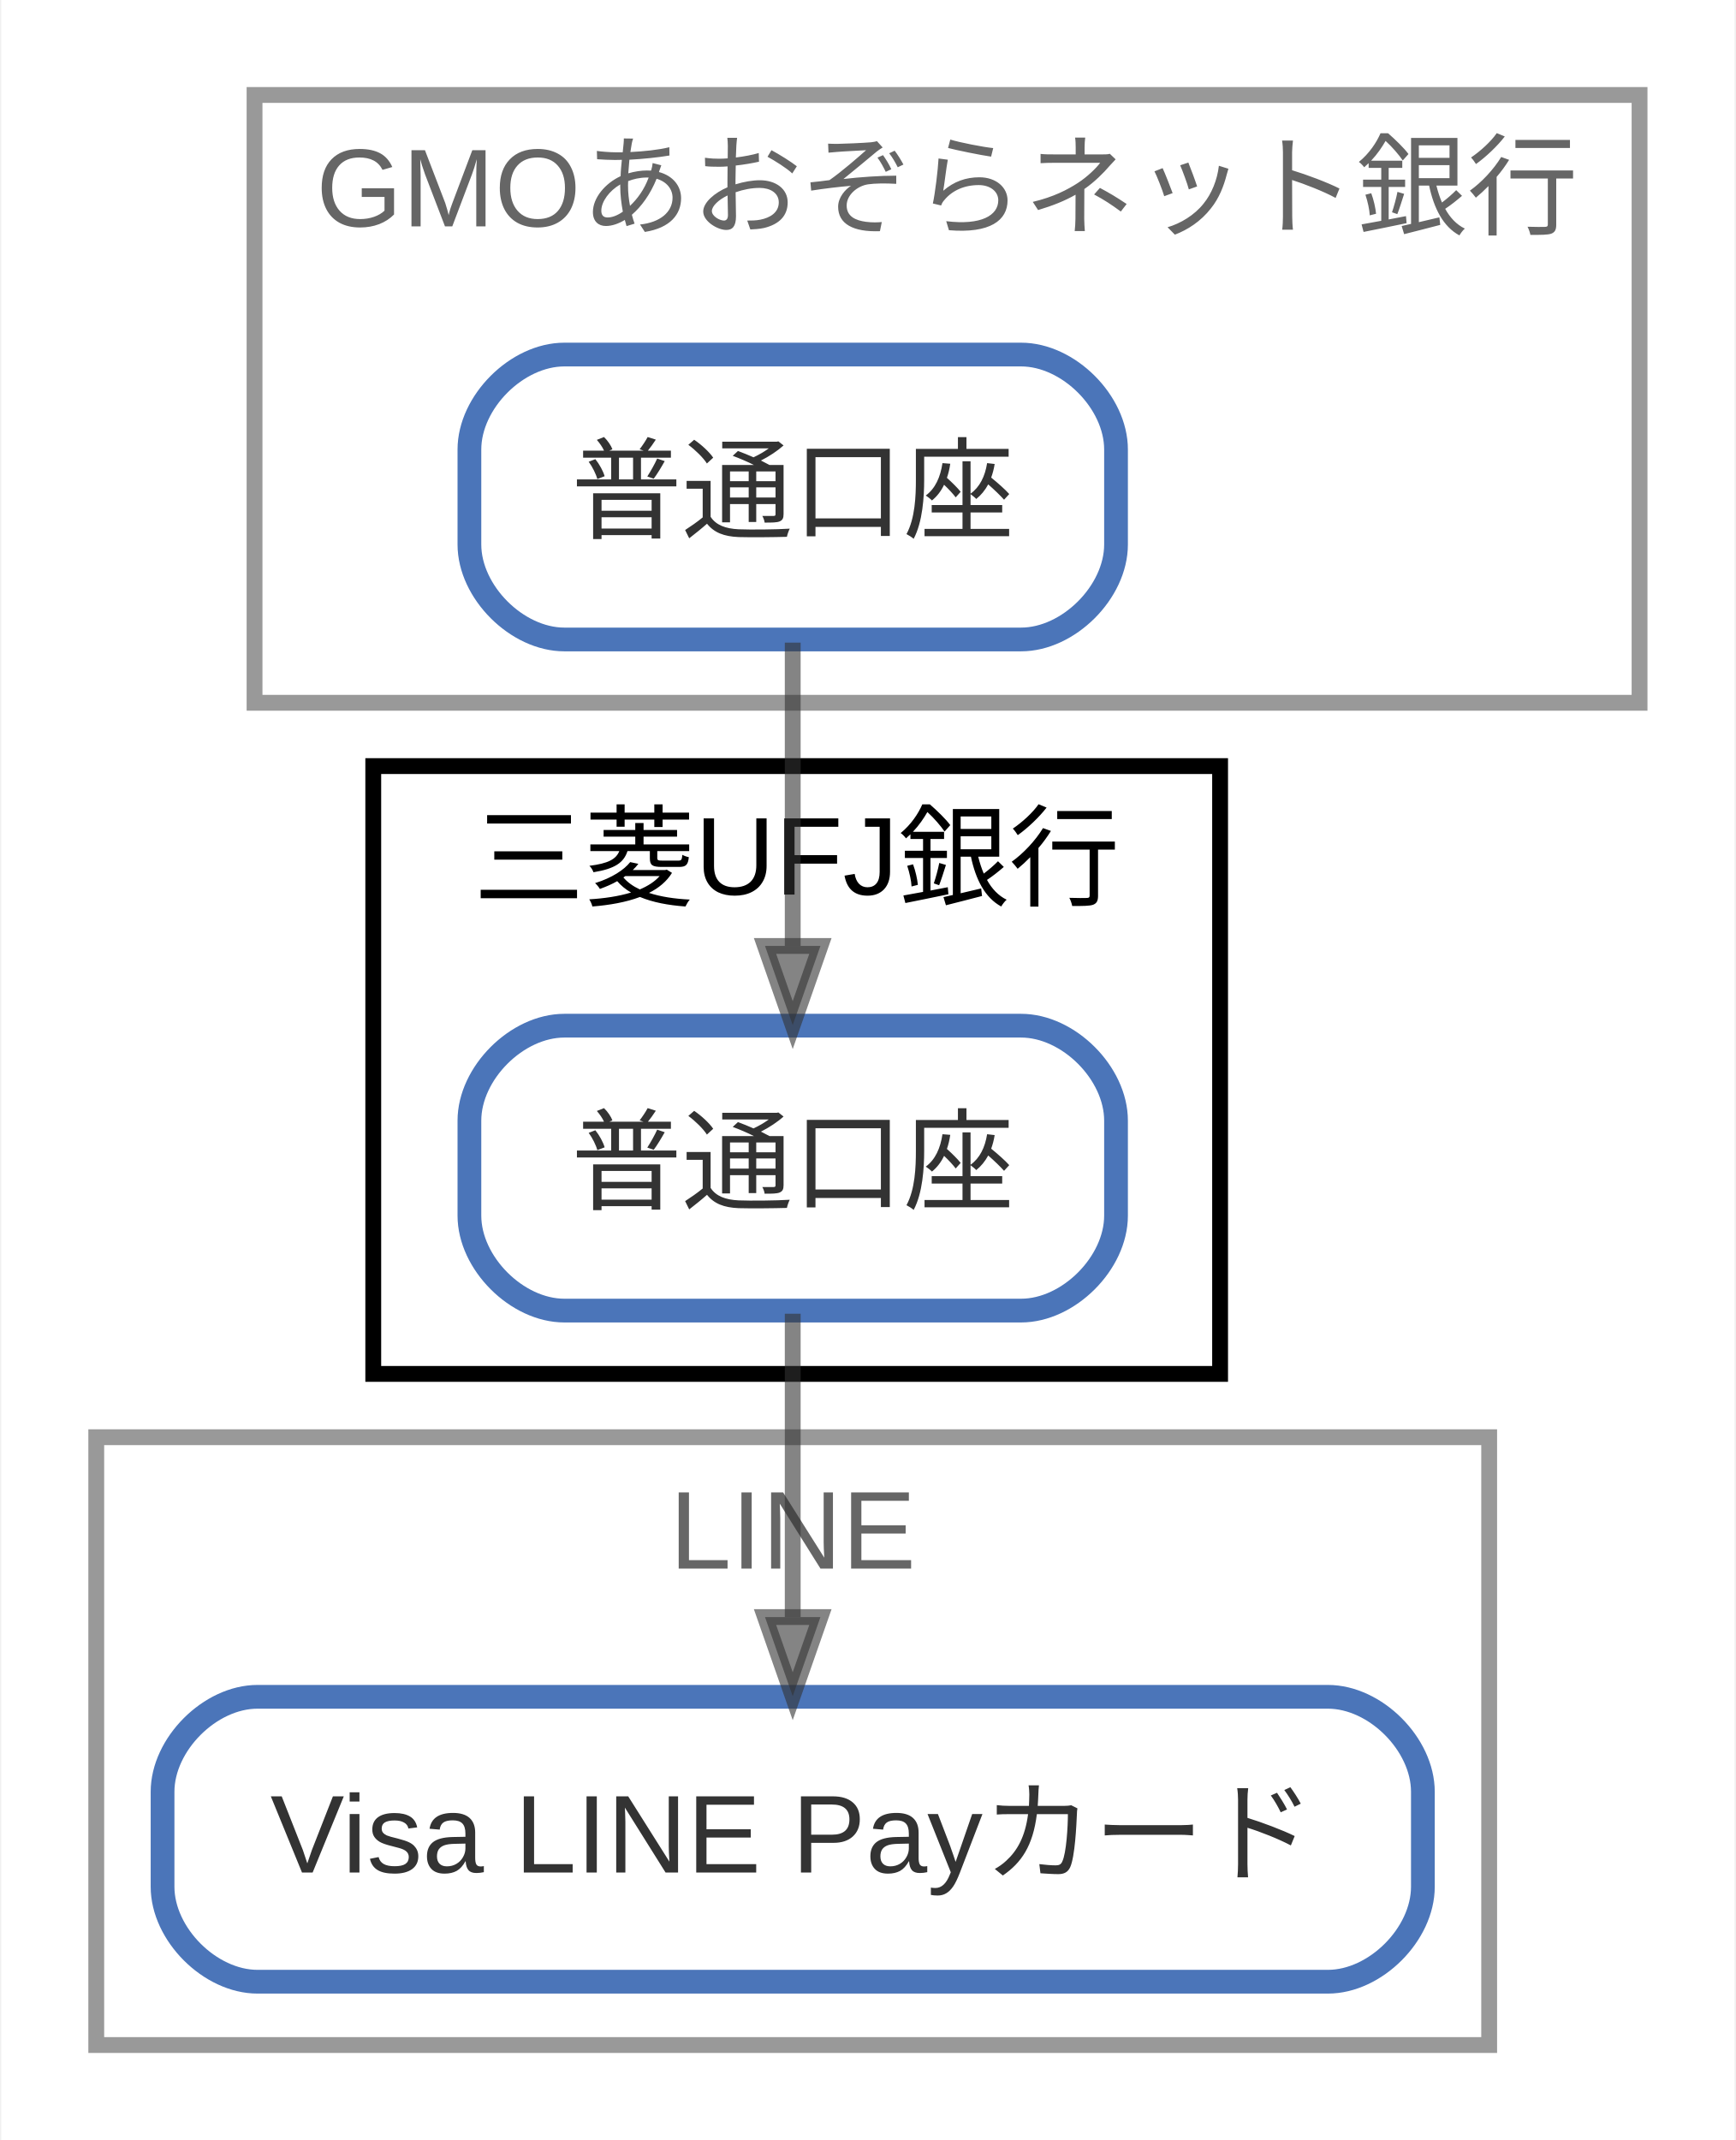
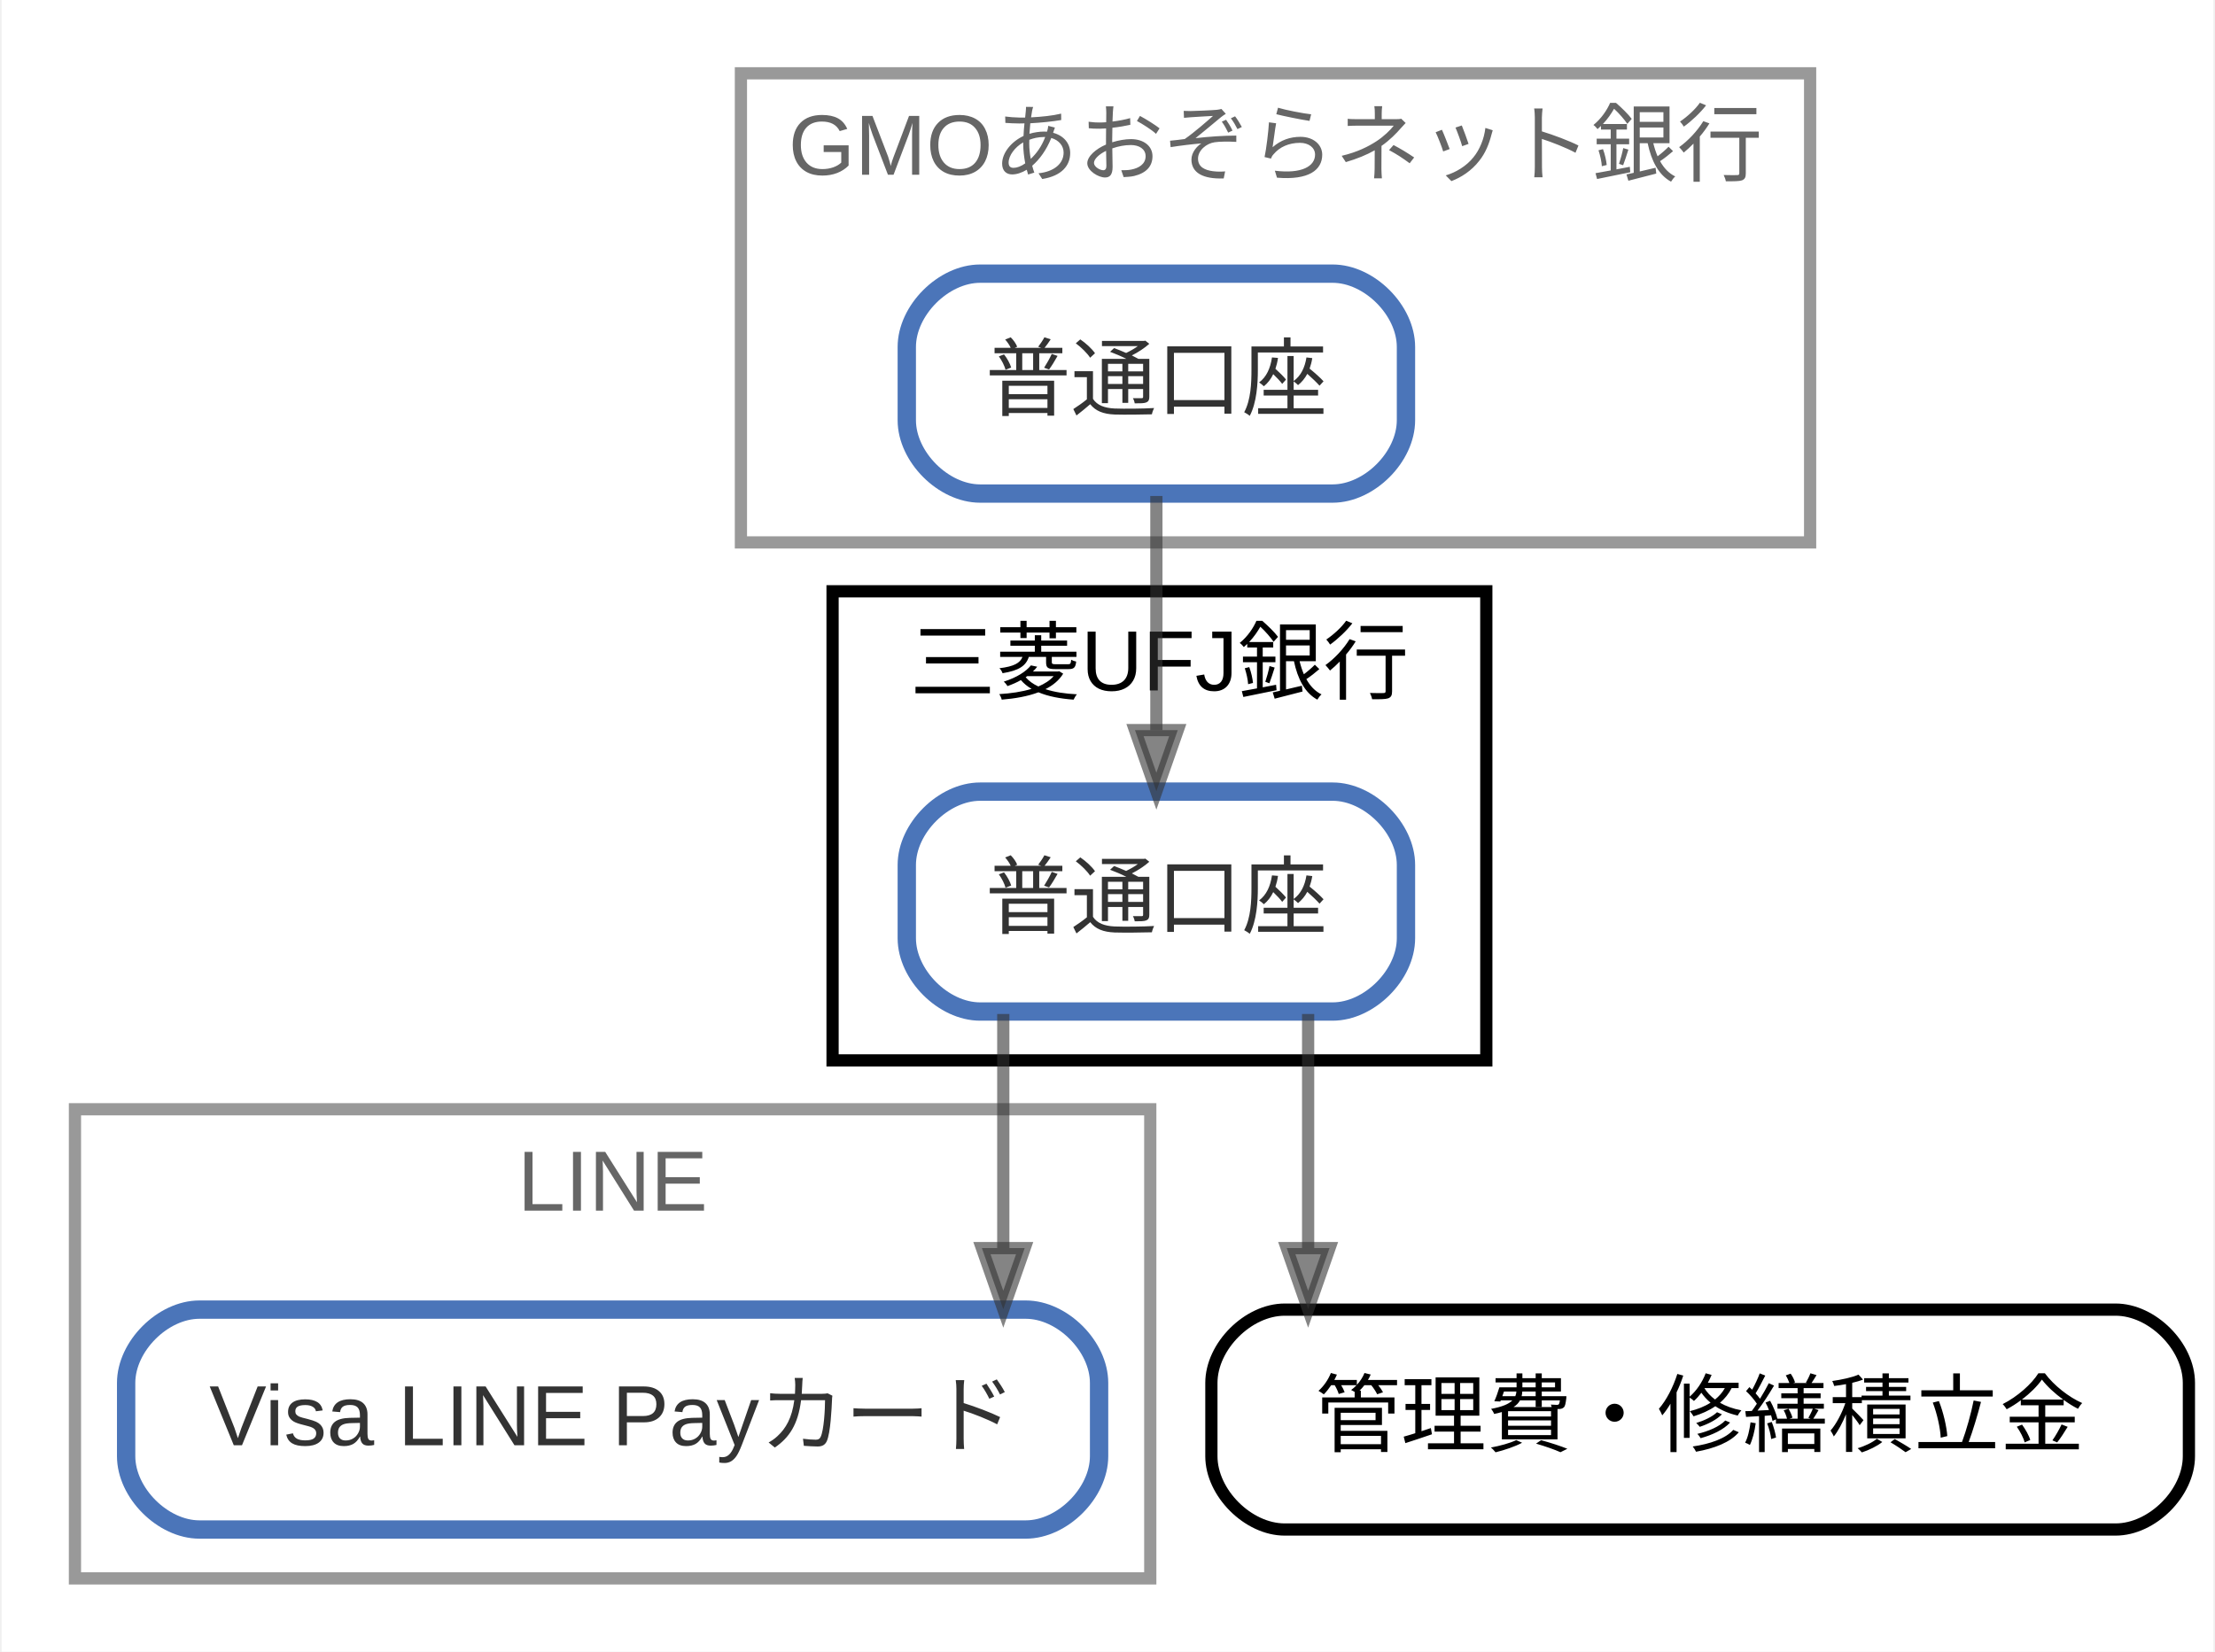
- <svg xmlns="http://www.w3.org/2000/svg" width="219pt" height="270pt" viewBox="0.00 0.00 219.00 270.40">
+ <svg xmlns="http://www.w3.org/2000/svg" width="362pt" height="270pt" viewBox="0.00 0.00 362.00 270.40">
  <g id="graph0" class="graph" transform="scale(1 1) rotate(0) translate(4 266.4)">
-     <polygon fill="#ffffff" stroke="transparent" points="-4,4 -4,-266.4 215,-266.4 215,4 -4,4" />
+     <polygon fill="#ffffff" stroke="transparent" points="-4,4 -4,-266.4 357.998,-266.4 357.998,4 -4,4" />
    <g id="clust3" class="cluster">
      <polygon fill="none" stroke="#999999" stroke-width="2" points="8,-8 8,-84.8 184,-84.8 184,-8 8,-8" />
      <text text-anchor="middle" x="96" y="-68.2" font-family="Arial" font-size="14.00" fill="#666666">LINE</text>
    </g>
    <g id="clust2" class="cluster">
-       <polygon fill="none" stroke="#999999" stroke-width="2" points="28,-177.6 28,-254.4 203,-254.4 203,-177.6 28,-177.6" />
-       <text text-anchor="middle" x="115.5" y="-237.8" font-family="Arial" font-size="14.00" fill="#666666">GMOあおぞらネット銀行</text>
+       <polygon fill="none" stroke="#999999" stroke-width="2" points="117,-177.6 117,-254.4 292,-254.4 292,-177.6 117,-177.6" />
+       <text text-anchor="middle" x="204.5" y="-237.8" font-family="Arial" font-size="14.00" fill="#666666">GMOあおぞらネット銀行</text>
    </g>
    <g id="clust1" class="cluster">
-       <polygon fill="none" stroke="#000000" stroke-width="2" points="43,-92.8 43,-169.6 150,-169.6 150,-92.8 43,-92.8" />
-       <text text-anchor="middle" x="96.5" y="-153" font-family="Arial" font-size="14.00" fill="#000000">三菱UFJ銀行</text>
+       <polygon fill="none" stroke="#000000" stroke-width="2" points="132,-92.8 132,-169.6 239,-169.6 239,-92.8 132,-92.8" />
+       <text text-anchor="middle" x="185.5" y="-153" font-family="Arial" font-size="14.00" fill="#000000">三菱UFJ銀行</text>
    </g>
    <g id="node1" class="node">
-       <path fill="#ffffff" stroke="#4b75b9" stroke-width="3" d="M124.851,-136.8C124.851,-136.8 67.149,-136.8 67.149,-136.8 61.149,-136.8 55.149,-130.8 55.149,-124.8 55.149,-124.8 55.149,-112.8 55.149,-112.8 55.149,-106.8 61.149,-100.8 67.149,-100.8 67.149,-100.8 124.851,-100.8 124.851,-100.8 130.851,-100.8 136.851,-106.8 136.851,-112.8 136.851,-112.8 136.851,-124.8 136.851,-124.8 136.851,-130.8 130.851,-136.8 124.851,-136.8" />
-       <text text-anchor="middle" x="96" y="-114.6" font-family="Arial" font-size="14.00" fill="#333333">普通口座</text>
+       <path fill="#ffffff" stroke="#4b75b9" stroke-width="3" d="M213.851,-136.8C213.851,-136.8 156.149,-136.8 156.149,-136.8 150.149,-136.8 144.149,-130.8 144.149,-124.8 144.149,-124.8 144.149,-112.8 144.149,-112.8 144.149,-106.8 150.149,-100.8 156.149,-100.8 156.149,-100.8 213.851,-100.8 213.851,-100.8 219.851,-100.8 225.851,-106.8 225.851,-112.8 225.851,-112.8 225.851,-124.8 225.851,-124.8 225.851,-130.8 219.851,-136.8 213.851,-136.8" />
+       <text text-anchor="middle" x="185" y="-114.6" font-family="Arial" font-size="14.00" fill="#333333">普通口座</text>
    </g>
    <g id="node3" class="node">
      <path fill="#ffffff" stroke="#4b75b9" stroke-width="3" d="M163.623,-52C163.623,-52 28.377,-52 28.377,-52 22.377,-52 16.377,-46 16.377,-40 16.377,-40 16.377,-28 16.377,-28 16.377,-22 22.377,-16 28.377,-16 28.377,-16 163.623,-16 163.623,-16 169.623,-16 175.623,-22 175.623,-28 175.623,-28 175.623,-40 175.623,-40 175.623,-46 169.623,-52 163.623,-52" />
      <text text-anchor="middle" x="96" y="-29.8" font-family="Arial" font-size="14.00" fill="#333333">Visa LINE Payカード</text>
    </g>
    <g id="edge2" class="edge">
-       <path fill="none" stroke="#333333" stroke-width="2" stroke-opacity="0.6" d="M96,-100.4C96,-100.4 96,-62.073 96,-62.073" />
-       <polygon fill="#333333" fill-opacity="0.6" stroke="#333333" stroke-width="2" stroke-opacity="0.6" points="99.5,-62.073 96,-52.073 92.5,-62.073 99.5,-62.073" />
+       <path fill="none" stroke="#333333" stroke-width="2" stroke-opacity="0.6" d="M159.943,-100.4C159.943,-100.4 159.943,-62.073 159.943,-62.073" />
+       <polygon fill="#333333" fill-opacity="0.6" stroke="#333333" stroke-width="2" stroke-opacity="0.6" points="163.443,-62.073 159.943,-52.073 156.443,-62.073 163.443,-62.073" />
+     </g>
+     <g id="node4" class="node">
+       <path fill="none" stroke="#000000" stroke-width="2" d="M341.997,-52C341.997,-52 206.003,-52 206.003,-52 200.003,-52 194.003,-46 194.003,-40 194.003,-40 194.003,-28 194.003,-28 194.003,-22 200.003,-16 206.003,-16 206.003,-16 341.997,-16 341.997,-16 347.997,-16 353.997,-22 353.997,-28 353.997,-28 353.997,-40 353.997,-40 353.997,-46 347.997,-52 341.997,-52" />
+       <text text-anchor="middle" x="274" y="-29.8" font-family="Arial" font-size="14.00" fill="#000000">管理費・修繕積立金</text>
+     </g>
+     <g id="edge3" class="edge">
+       <path fill="none" stroke="#333333" stroke-width="2" stroke-opacity="0.6" d="M209.838,-100.4C209.838,-100.4 209.838,-62.073 209.838,-62.073" />
+       <polygon fill="#333333" fill-opacity="0.6" stroke="#333333" stroke-width="2" stroke-opacity="0.6" points="213.339,-62.073 209.838,-52.073 206.339,-62.073 213.339,-62.073" />
    </g>
    <g id="node2" class="node">
-       <path fill="#ffffff" stroke="#4b75b9" stroke-width="3" d="M124.851,-221.6C124.851,-221.6 67.149,-221.6 67.149,-221.6 61.149,-221.6 55.149,-215.6 55.149,-209.6 55.149,-209.6 55.149,-197.6 55.149,-197.6 55.149,-191.6 61.149,-185.6 67.149,-185.6 67.149,-185.6 124.851,-185.6 124.851,-185.6 130.851,-185.6 136.851,-191.6 136.851,-197.6 136.851,-197.6 136.851,-209.6 136.851,-209.6 136.851,-215.6 130.851,-221.6 124.851,-221.6" />
-       <text text-anchor="middle" x="96" y="-199.4" font-family="Arial" font-size="14.00" fill="#333333">普通口座</text>
+       <path fill="#ffffff" stroke="#4b75b9" stroke-width="3" d="M213.851,-221.6C213.851,-221.6 156.149,-221.6 156.149,-221.6 150.149,-221.6 144.149,-215.6 144.149,-209.6 144.149,-209.6 144.149,-197.6 144.149,-197.6 144.149,-191.6 150.149,-185.6 156.149,-185.6 156.149,-185.6 213.851,-185.6 213.851,-185.6 219.851,-185.6 225.851,-191.6 225.851,-197.6 225.851,-197.6 225.851,-209.6 225.851,-209.6 225.851,-215.6 219.851,-221.6 213.851,-221.6" />
+       <text text-anchor="middle" x="185" y="-199.4" font-family="Arial" font-size="14.00" fill="#333333">普通口座</text>
    </g>
    <g id="edge1" class="edge">
-       <path fill="none" stroke="#333333" stroke-width="2" stroke-opacity="0.6" d="M96,-185.2C96,-185.2 96,-146.873 96,-146.873" />
-       <polygon fill="#333333" fill-opacity="0.6" stroke="#333333" stroke-width="2" stroke-opacity="0.6" points="99.5,-146.873 96,-136.873 92.5,-146.873 99.5,-146.873" />
+       <path fill="none" stroke="#333333" stroke-width="2" stroke-opacity="0.6" d="M185,-185.2C185,-185.2 185,-146.873 185,-146.873" />
+       <polygon fill="#333333" fill-opacity="0.6" stroke="#333333" stroke-width="2" stroke-opacity="0.6" points="188.5,-146.873 185,-136.873 181.5,-146.873 188.5,-146.873" />
    </g>
  </g>
</svg>
